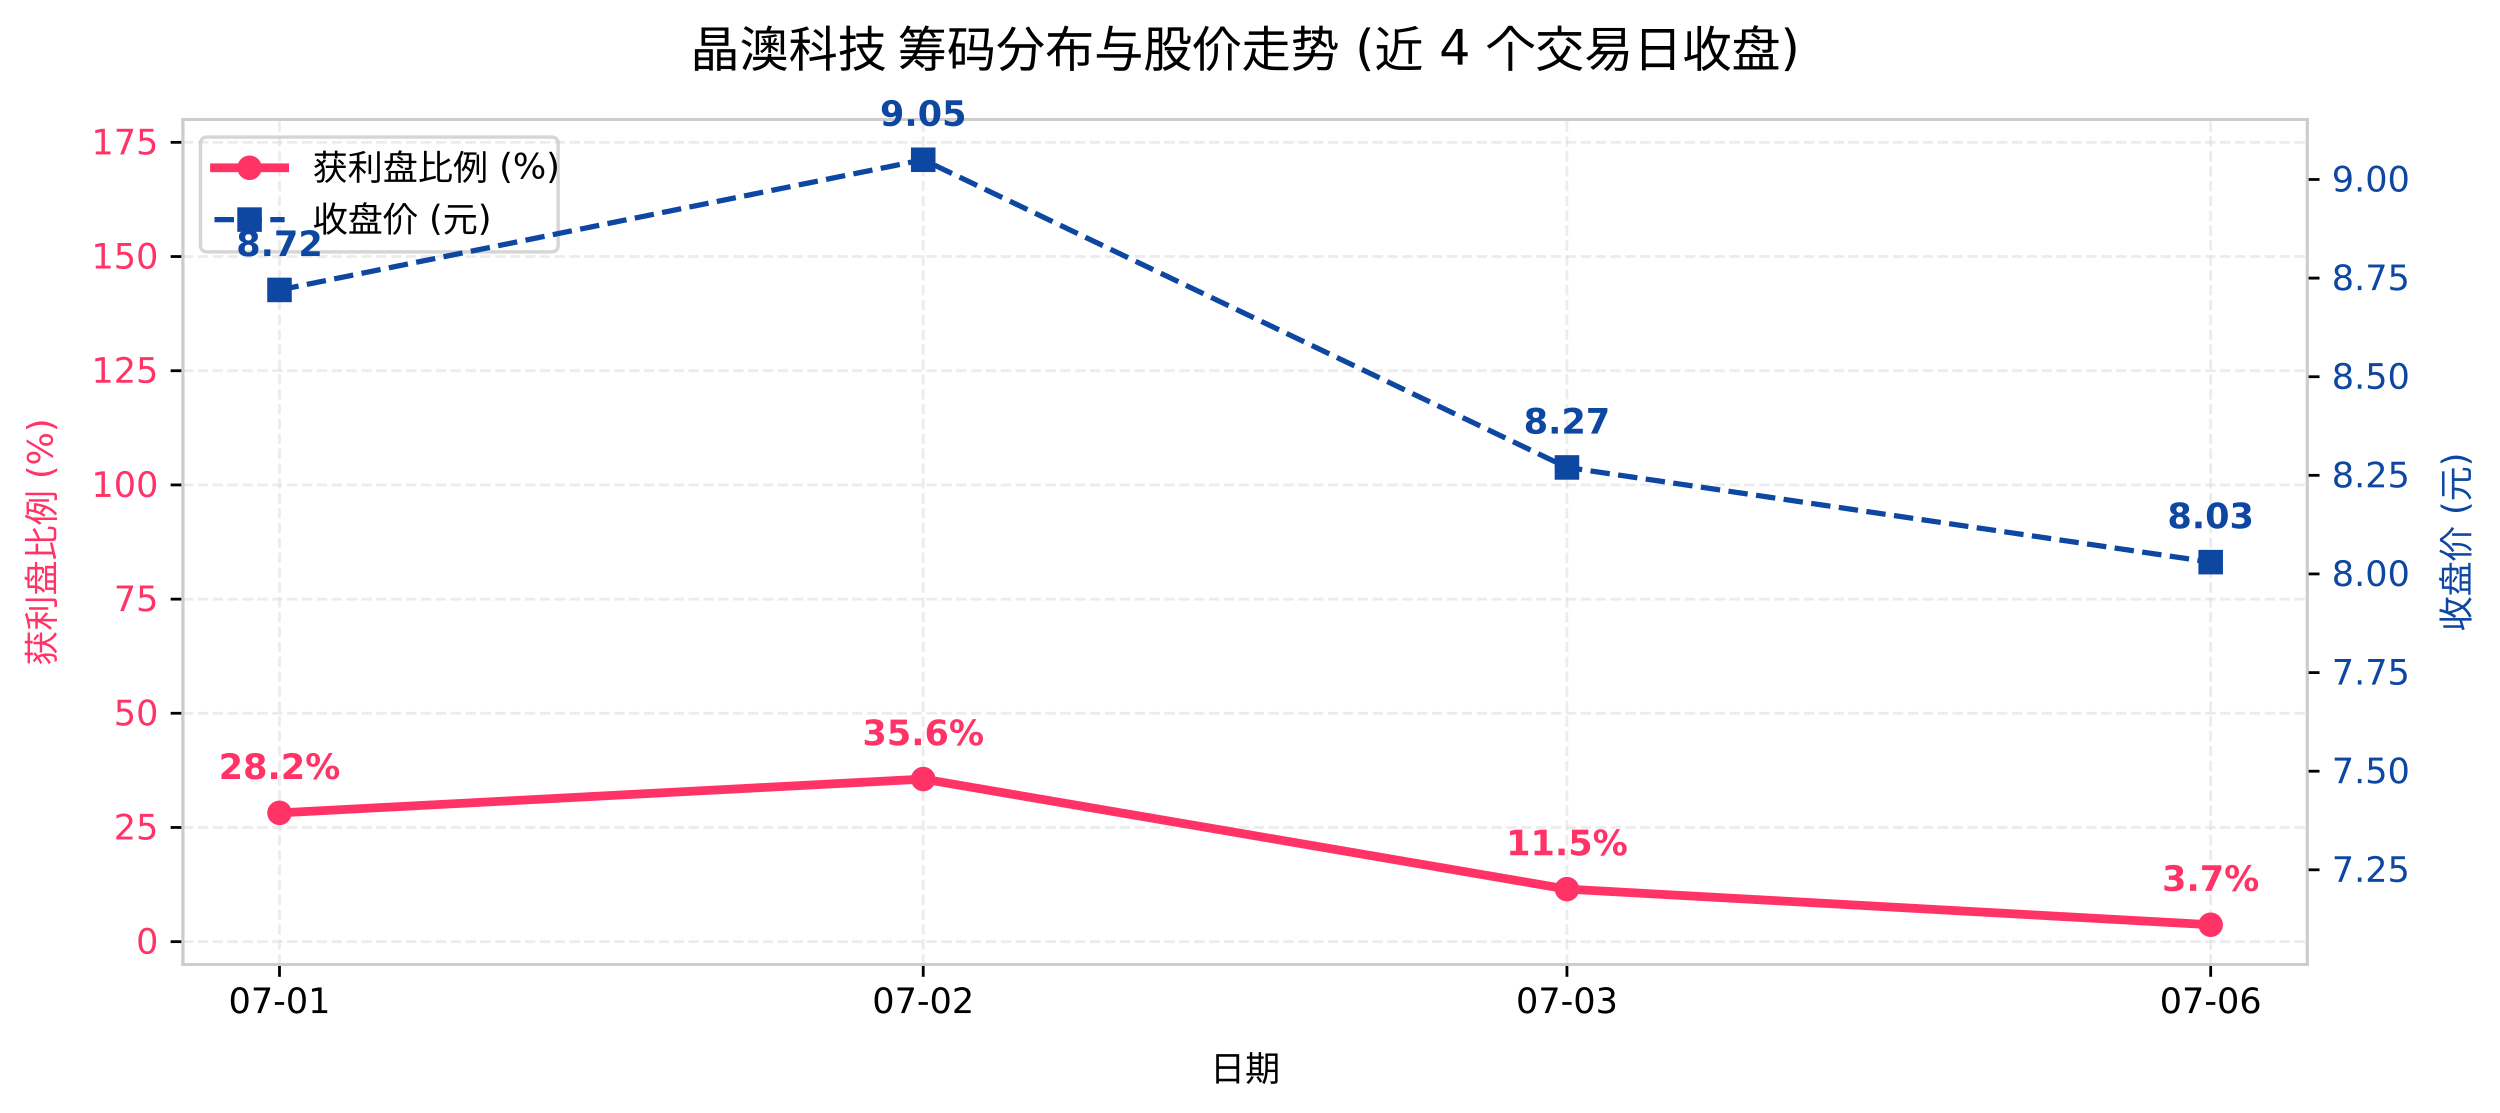
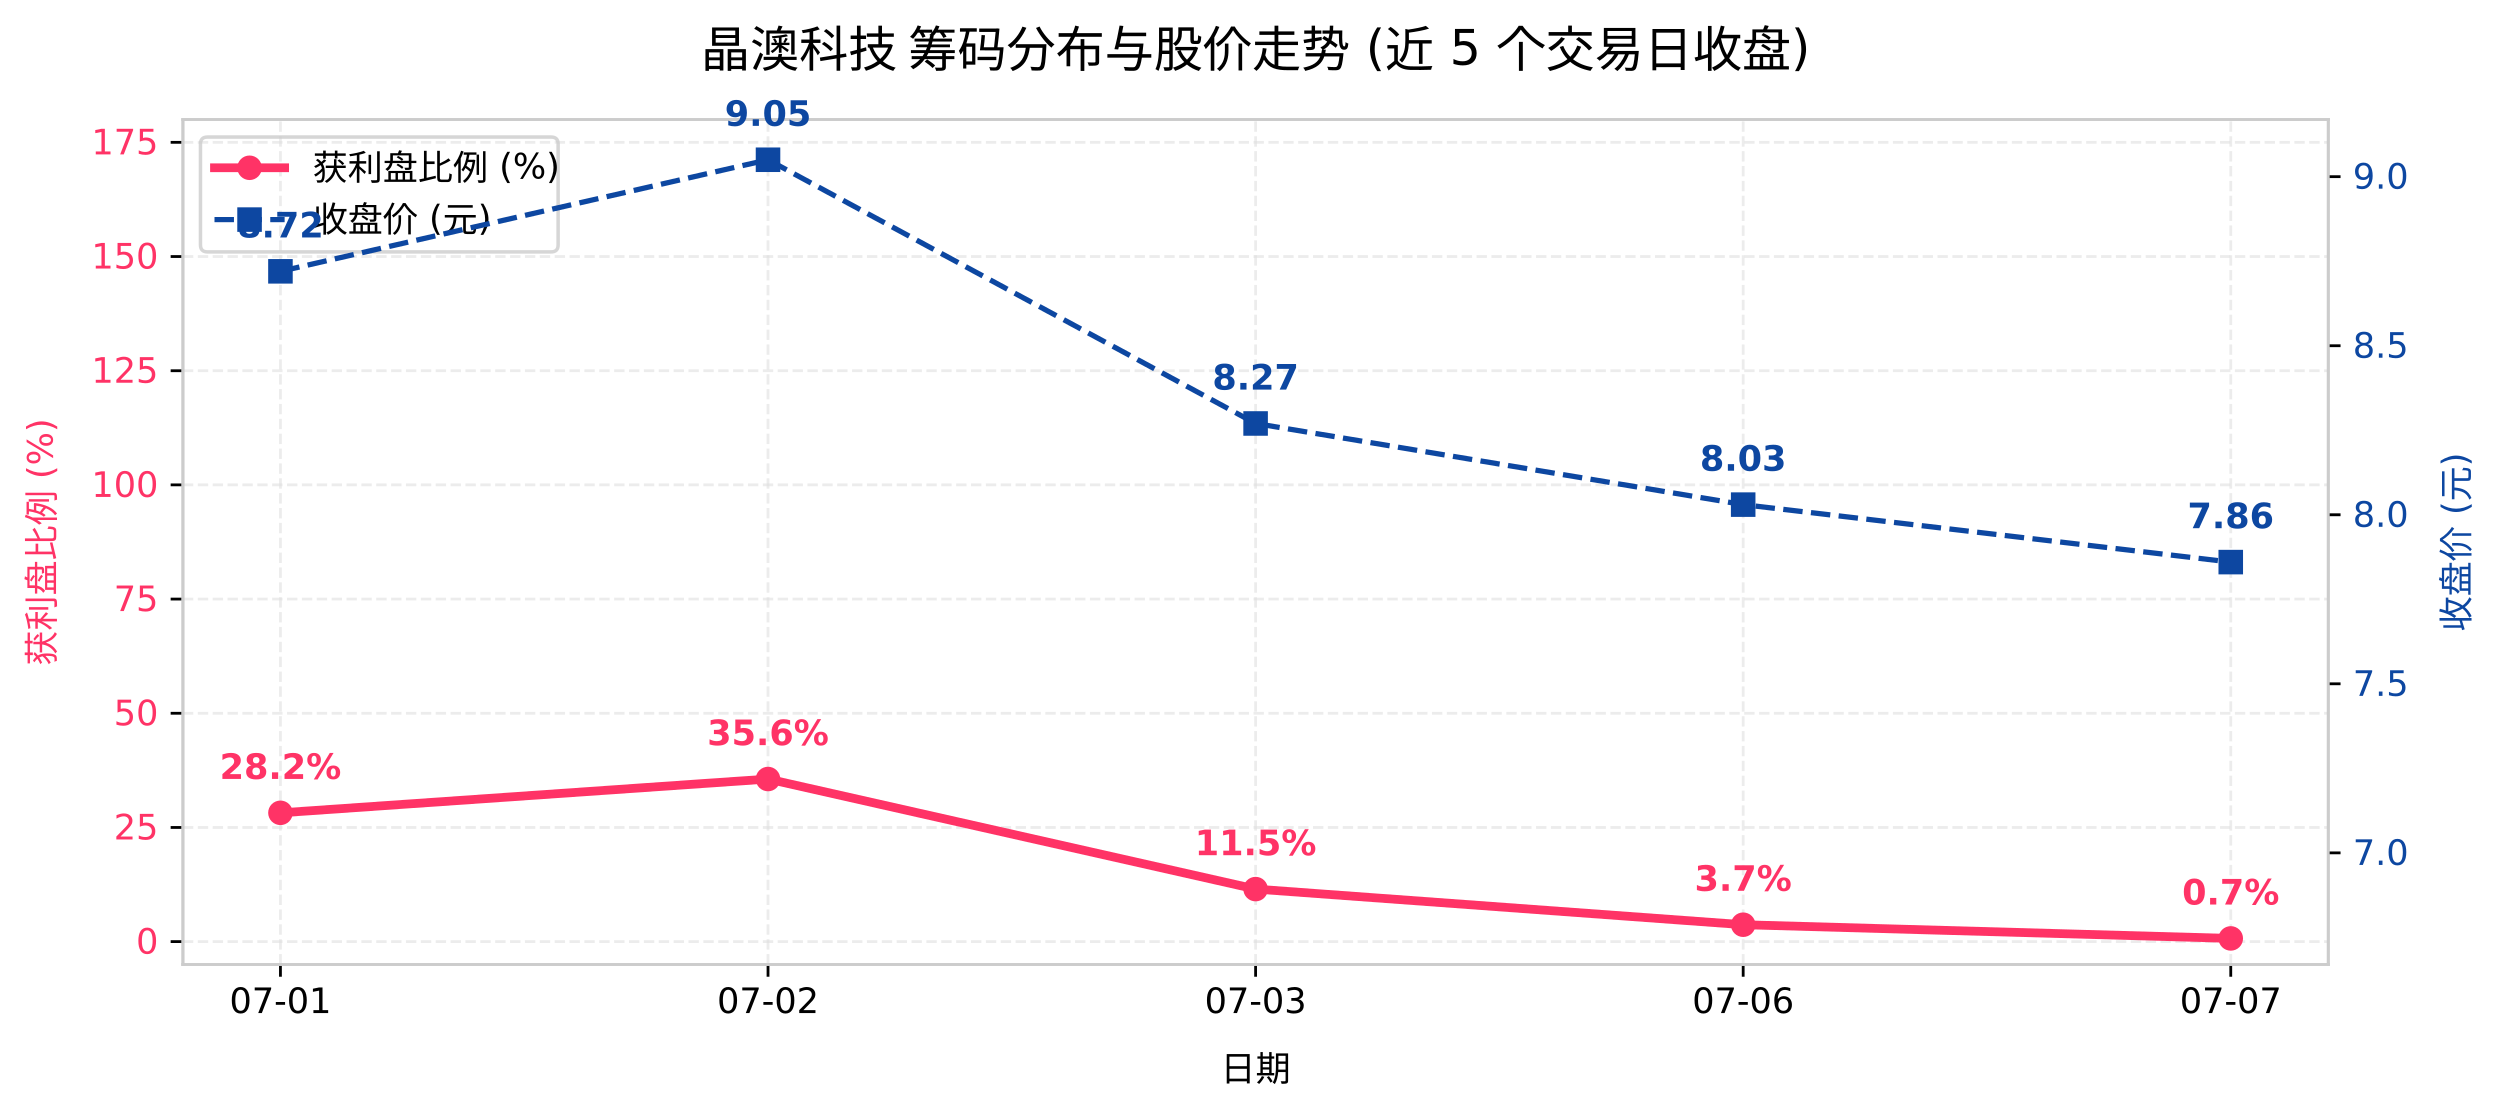
- <svg xmlns="http://www.w3.org/2000/svg" xmlns:xlink="http://www.w3.org/1999/xlink" width="712.848pt" height="317.148pt" viewBox="0 0 712.848 317.148" version="1.1">
+ <svg xmlns="http://www.w3.org/2000/svg" xmlns:xlink="http://www.w3.org/1999/xlink" width="712.881pt" height="317.148pt" viewBox="0 0 712.881 317.148" version="1.1">
  <defs>
    <style type="text/css">*{stroke-linejoin: round; stroke-linecap: butt}</style>
  </defs>
  <g id="figure_1">
    <g id="patch_1">
-       <path d="M 0 317.148  L 712.848 317.148  L 712.848 0  L 0 0  L 0 317.148  z " style="fill: none" />
+       <path d="M 0 317.148  L 712.881 317.148  L 712.881 0  L 0 0  L 0 317.148  z " style="fill: none" />
    </g>
    <g id="axes_1">
      <g id="patch_2">
-         <path d="M 52.163 275.017  L 657.883 275.017  L 657.883 34.08  L 52.163 34.08  L 52.163 275.017  z " style="fill: none" />
+         <path d="M 52.163 275.017  L 663.913 275.017  L 663.913 34.08  L 52.163 34.08  L 52.163 275.017  z " style="fill: none" />
      </g>
      <g id="matplotlib.axis_1">
        <g id="xtick_1">
          <g id="line2d_1">
-             <path d="M 79.695 275.017  L 79.695 34.08  " clip-path="url(#pc506d1675e)" style="fill: none; stroke-dasharray: 2.96,1.28; stroke-dashoffset: 0; stroke: #e0e0e0; stroke-opacity: 0.6; stroke-width: 0.8" />
+             <path d="M 79.969 275.017  L 79.969 34.08  " clip-path="url(#p7e0287c58b)" style="fill: none; stroke-dasharray: 2.96,1.28; stroke-dashoffset: 0; stroke: #e0e0e0; stroke-opacity: 0.6; stroke-width: 0.8" />
          </g>
          <g id="line2d_2">
            <defs>
-               <path id="m7b9b523aff" d="M 0 0  L 0 3.5  " style="stroke: #000000; stroke-width: 0.8" />
+               <path id="mb2f26c8080" d="M 0 0  L 0 3.5  " style="stroke: #000000; stroke-width: 0.8" />
            </defs>
            <g>
-               <use xlink:href="#m7b9b523aff" x="79.695" y="275.017" style="stroke: #000000; stroke-width: 0.8" />
+               <use xlink:href="#mb2f26c8080" x="79.969" y="275.017" style="stroke: #000000; stroke-width: 0.8" />
            </g>
          </g>
          <g id="text_1">
-             <text style="font: 10px 'WenQuanYi Zen Hei', 'DejaVu Sans', 'Arial', sans-serif; text-anchor: middle" x="79.695" y="288.873" transform="rotate(-0 79.69523 288.8728)">07-01</text>
+             <text style="font: 10px 'WenQuanYi Zen Hei', 'DejaVu Sans', 'Arial', sans-serif; text-anchor: middle" x="79.969" y="288.873" transform="rotate(-0 79.96932 288.8728)">07-01</text>
          </g>
        </g>
        <g id="xtick_2">
          <g id="line2d_3">
-             <path d="M 263.247 275.017  L 263.247 34.08  " clip-path="url(#pc506d1675e)" style="fill: none; stroke-dasharray: 2.96,1.28; stroke-dashoffset: 0; stroke: #e0e0e0; stroke-opacity: 0.6; stroke-width: 0.8" />
+             <path d="M 219.003 275.017  L 219.003 34.08  " clip-path="url(#p7e0287c58b)" style="fill: none; stroke-dasharray: 2.96,1.28; stroke-dashoffset: 0; stroke: #e0e0e0; stroke-opacity: 0.6; stroke-width: 0.8" />
          </g>
          <g id="line2d_4">
            <g>
-               <use xlink:href="#m7b9b523aff" x="263.247" y="275.017" style="stroke: #000000; stroke-width: 0.8" />
+               <use xlink:href="#mb2f26c8080" x="219.003" y="275.017" style="stroke: #000000; stroke-width: 0.8" />
            </g>
          </g>
          <g id="text_2">
-             <text style="font: 10px 'WenQuanYi Zen Hei', 'DejaVu Sans', 'Arial', sans-serif; text-anchor: middle" x="263.247" y="288.873" transform="rotate(-0 263.2467 288.8728)">07-02</text>
+             <text style="font: 10px 'WenQuanYi Zen Hei', 'DejaVu Sans', 'Arial', sans-serif; text-anchor: middle" x="219.003" y="288.873" transform="rotate(-0 219.0034 288.8728)">07-02</text>
          </g>
        </g>
        <g id="xtick_3">
          <g id="line2d_5">
-             <path d="M 446.798 275.017  L 446.798 34.08  " clip-path="url(#pc506d1675e)" style="fill: none; stroke-dasharray: 2.96,1.28; stroke-dashoffset: 0; stroke: #e0e0e0; stroke-opacity: 0.6; stroke-width: 0.8" />
+             <path d="M 358.038 275.017  L 358.038 34.08  " clip-path="url(#p7e0287c58b)" style="fill: none; stroke-dasharray: 2.96,1.28; stroke-dashoffset: 0; stroke: #e0e0e0; stroke-opacity: 0.6; stroke-width: 0.8" />
          </g>
          <g id="line2d_6">
            <g>
-               <use xlink:href="#m7b9b523aff" x="446.798" y="275.017" style="stroke: #000000; stroke-width: 0.8" />
+               <use xlink:href="#mb2f26c8080" x="358.038" y="275.017" style="stroke: #000000; stroke-width: 0.8" />
            </g>
          </g>
          <g id="text_3">
-             <text style="font: 10px 'WenQuanYi Zen Hei', 'DejaVu Sans', 'Arial', sans-serif; text-anchor: middle" x="446.798" y="288.873" transform="rotate(-0 446.7983 288.8728)">07-03</text>
+             <text style="font: 10px 'WenQuanYi Zen Hei', 'DejaVu Sans', 'Arial', sans-serif; text-anchor: middle" x="358.038" y="288.873" transform="rotate(-0 358.0375 288.8728)">07-03</text>
          </g>
        </g>
        <g id="xtick_4">
          <g id="line2d_7">
-             <path d="M 630.35 275.017  L 630.35 34.08  " clip-path="url(#pc506d1675e)" style="fill: none; stroke-dasharray: 2.96,1.28; stroke-dashoffset: 0; stroke: #e0e0e0; stroke-opacity: 0.6; stroke-width: 0.8" />
+             <path d="M 497.072 275.017  L 497.072 34.08  " clip-path="url(#p7e0287c58b)" style="fill: none; stroke-dasharray: 2.96,1.28; stroke-dashoffset: 0; stroke: #e0e0e0; stroke-opacity: 0.6; stroke-width: 0.8" />
          </g>
          <g id="line2d_8">
            <g>
-               <use xlink:href="#m7b9b523aff" x="630.35" y="275.017" style="stroke: #000000; stroke-width: 0.8" />
+               <use xlink:href="#mb2f26c8080" x="497.072" y="275.017" style="stroke: #000000; stroke-width: 0.8" />
            </g>
          </g>
          <g id="text_4">
-             <text style="font: 10px 'WenQuanYi Zen Hei', 'DejaVu Sans', 'Arial', sans-serif; text-anchor: middle" x="630.35" y="288.873" transform="rotate(-0 630.3498 288.8728)">07-06</text>
-           </g>
-         </g>
-         <g id="text_5">
-           <text style="font: 10px 'WenQuanYi Zen Hei', 'DejaVu Sans', 'Arial', sans-serif; text-anchor: middle" x="355.022" y="308.287" transform="rotate(-0 355.0225 308.2869)">日期</text>
+             <text style="font: 10px 'WenQuanYi Zen Hei', 'DejaVu Sans', 'Arial', sans-serif; text-anchor: middle" x="497.072" y="288.873" transform="rotate(-0 497.0716 288.8728)">07-06</text>
+           </g>
+         </g>
+         <g id="xtick_5">
+           <g id="line2d_9">
+             <path d="M 636.106 275.017  L 636.106 34.08  " clip-path="url(#p7e0287c58b)" style="fill: none; stroke-dasharray: 2.96,1.28; stroke-dashoffset: 0; stroke: #e0e0e0; stroke-opacity: 0.6; stroke-width: 0.8" />
+           </g>
+           <g id="line2d_10">
+             <g>
+               <use xlink:href="#mb2f26c8080" x="636.106" y="275.017" style="stroke: #000000; stroke-width: 0.8" />
+             </g>
+           </g>
+           <g id="text_5">
+             <text style="font: 10px 'WenQuanYi Zen Hei', 'DejaVu Sans', 'Arial', sans-serif; text-anchor: middle" x="636.106" y="288.873" transform="rotate(-0 636.1057 288.8728)">07-07</text>
+           </g>
+         </g>
+         <g id="text_6">
+           <text style="font: 10px 'WenQuanYi Zen Hei', 'DejaVu Sans', 'Arial', sans-serif; text-anchor: middle" x="358.038" y="308.287" transform="rotate(-0 358.0375 308.2869)">日期</text>
        </g>
      </g>
      <g id="matplotlib.axis_2">
        <g id="ytick_1">
-           <g id="line2d_9">
-             <path d="M 52.163 268.505  L 657.883 268.505  " clip-path="url(#pc506d1675e)" style="fill: none; stroke-dasharray: 2.96,1.28; stroke-dashoffset: 0; stroke: #e0e0e0; stroke-opacity: 0.6; stroke-width: 0.8" />
-           </g>
-           <g id="line2d_10">
+           <g id="line2d_11">
+             <path d="M 52.163 268.505  L 663.913 268.505  " clip-path="url(#p7e0287c58b)" style="fill: none; stroke-dasharray: 2.96,1.28; stroke-dashoffset: 0; stroke: #e0e0e0; stroke-opacity: 0.6; stroke-width: 0.8" />
+           </g>
+           <g id="line2d_12">
            <defs>
-               <path id="mdefceb55d6" d="M 0 0  L -3.5 0  " style="stroke: #000000; stroke-width: 0.8" />
+               <path id="ma5057612c3" d="M 0 0  L -3.5 0  " style="stroke: #000000; stroke-width: 0.8" />
            </defs>
            <g>
-               <use xlink:href="#mdefceb55d6" x="52.163" y="268.505" style="stroke: #000000; stroke-width: 0.8" />
-             </g>
-           </g>
-           <g id="text_6">
+               <use xlink:href="#ma5057612c3" x="52.163" y="268.505" style="stroke: #000000; stroke-width: 0.8" />
+             </g>
+           </g>
+           <g id="text_7">
            <text style="fill: #ff3366; font: 10px 'WenQuanYi Zen Hei', 'DejaVu Sans', 'Arial', sans-serif; text-anchor: end" x="45.163" y="271.933" transform="rotate(-0 45.1625 271.9329)">0</text>
          </g>
        </g>
        <g id="ytick_2">
-           <g id="line2d_11">
-             <path d="M 52.163 235.946  L 657.883 235.946  " clip-path="url(#pc506d1675e)" style="fill: none; stroke-dasharray: 2.96,1.28; stroke-dashoffset: 0; stroke: #e0e0e0; stroke-opacity: 0.6; stroke-width: 0.8" />
-           </g>
-           <g id="line2d_12">
-             <g>
-               <use xlink:href="#mdefceb55d6" x="52.163" y="235.946" style="stroke: #000000; stroke-width: 0.8" />
-             </g>
-           </g>
-           <g id="text_7">
+           <g id="line2d_13">
+             <path d="M 52.163 235.946  L 663.913 235.946  " clip-path="url(#p7e0287c58b)" style="fill: none; stroke-dasharray: 2.96,1.28; stroke-dashoffset: 0; stroke: #e0e0e0; stroke-opacity: 0.6; stroke-width: 0.8" />
+           </g>
+           <g id="line2d_14">
+             <g>
+               <use xlink:href="#ma5057612c3" x="52.163" y="235.946" style="stroke: #000000; stroke-width: 0.8" />
+             </g>
+           </g>
+           <g id="text_8">
            <text style="fill: #ff3366; font: 10px 'WenQuanYi Zen Hei', 'DejaVu Sans', 'Arial', sans-serif; text-anchor: end" x="45.163" y="239.374" transform="rotate(-0 45.1625 239.3739)">25</text>
          </g>
        </g>
        <g id="ytick_3">
-           <g id="line2d_13">
-             <path d="M 52.163 203.387  L 657.883 203.387  " clip-path="url(#pc506d1675e)" style="fill: none; stroke-dasharray: 2.96,1.28; stroke-dashoffset: 0; stroke: #e0e0e0; stroke-opacity: 0.6; stroke-width: 0.8" />
-           </g>
-           <g id="line2d_14">
-             <g>
-               <use xlink:href="#mdefceb55d6" x="52.163" y="203.387" style="stroke: #000000; stroke-width: 0.8" />
-             </g>
-           </g>
-           <g id="text_8">
+           <g id="line2d_15">
+             <path d="M 52.163 203.387  L 663.913 203.387  " clip-path="url(#p7e0287c58b)" style="fill: none; stroke-dasharray: 2.96,1.28; stroke-dashoffset: 0; stroke: #e0e0e0; stroke-opacity: 0.6; stroke-width: 0.8" />
+           </g>
+           <g id="line2d_16">
+             <g>
+               <use xlink:href="#ma5057612c3" x="52.163" y="203.387" style="stroke: #000000; stroke-width: 0.8" />
+             </g>
+           </g>
+           <g id="text_9">
            <text style="fill: #ff3366; font: 10px 'WenQuanYi Zen Hei', 'DejaVu Sans', 'Arial', sans-serif; text-anchor: end" x="45.163" y="206.815" transform="rotate(-0 45.1625 206.815)">50</text>
          </g>
        </g>
        <g id="ytick_4">
-           <g id="line2d_15">
-             <path d="M 52.163 170.828  L 657.883 170.828  " clip-path="url(#pc506d1675e)" style="fill: none; stroke-dasharray: 2.96,1.28; stroke-dashoffset: 0; stroke: #e0e0e0; stroke-opacity: 0.6; stroke-width: 0.8" />
-           </g>
-           <g id="line2d_16">
-             <g>
-               <use xlink:href="#mdefceb55d6" x="52.163" y="170.828" style="stroke: #000000; stroke-width: 0.8" />
-             </g>
-           </g>
-           <g id="text_9">
+           <g id="line2d_17">
+             <path d="M 52.163 170.828  L 663.913 170.828  " clip-path="url(#p7e0287c58b)" style="fill: none; stroke-dasharray: 2.96,1.28; stroke-dashoffset: 0; stroke: #e0e0e0; stroke-opacity: 0.6; stroke-width: 0.8" />
+           </g>
+           <g id="line2d_18">
+             <g>
+               <use xlink:href="#ma5057612c3" x="52.163" y="170.828" style="stroke: #000000; stroke-width: 0.8" />
+             </g>
+           </g>
+           <g id="text_10">
            <text style="fill: #ff3366; font: 10px 'WenQuanYi Zen Hei', 'DejaVu Sans', 'Arial', sans-serif; text-anchor: end" x="45.163" y="174.256" transform="rotate(-0 45.1625 174.256)">75</text>
          </g>
        </g>
        <g id="ytick_5">
-           <g id="line2d_17">
-             <path d="M 52.163 138.269  L 657.883 138.269  " clip-path="url(#pc506d1675e)" style="fill: none; stroke-dasharray: 2.96,1.28; stroke-dashoffset: 0; stroke: #e0e0e0; stroke-opacity: 0.6; stroke-width: 0.8" />
-           </g>
-           <g id="line2d_18">
-             <g>
-               <use xlink:href="#mdefceb55d6" x="52.163" y="138.269" style="stroke: #000000; stroke-width: 0.8" />
-             </g>
-           </g>
-           <g id="text_10">
+           <g id="line2d_19">
+             <path d="M 52.163 138.269  L 663.913 138.269  " clip-path="url(#p7e0287c58b)" style="fill: none; stroke-dasharray: 2.96,1.28; stroke-dashoffset: 0; stroke: #e0e0e0; stroke-opacity: 0.6; stroke-width: 0.8" />
+           </g>
+           <g id="line2d_20">
+             <g>
+               <use xlink:href="#ma5057612c3" x="52.163" y="138.269" style="stroke: #000000; stroke-width: 0.8" />
+             </g>
+           </g>
+           <g id="text_11">
            <text style="fill: #ff3366; font: 10px 'WenQuanYi Zen Hei', 'DejaVu Sans', 'Arial', sans-serif; text-anchor: end" x="45.163" y="141.697" transform="rotate(-0 45.1625 141.6971)">100</text>
          </g>
        </g>
        <g id="ytick_6">
-           <g id="line2d_19">
-             <path d="M 52.163 105.71  L 657.883 105.71  " clip-path="url(#pc506d1675e)" style="fill: none; stroke-dasharray: 2.96,1.28; stroke-dashoffset: 0; stroke: #e0e0e0; stroke-opacity: 0.6; stroke-width: 0.8" />
-           </g>
-           <g id="line2d_20">
-             <g>
-               <use xlink:href="#mdefceb55d6" x="52.163" y="105.71" style="stroke: #000000; stroke-width: 0.8" />
-             </g>
-           </g>
-           <g id="text_11">
+           <g id="line2d_21">
+             <path d="M 52.163 105.71  L 663.913 105.71  " clip-path="url(#p7e0287c58b)" style="fill: none; stroke-dasharray: 2.96,1.28; stroke-dashoffset: 0; stroke: #e0e0e0; stroke-opacity: 0.6; stroke-width: 0.8" />
+           </g>
+           <g id="line2d_22">
+             <g>
+               <use xlink:href="#ma5057612c3" x="52.163" y="105.71" style="stroke: #000000; stroke-width: 0.8" />
+             </g>
+           </g>
+           <g id="text_12">
            <text style="fill: #ff3366; font: 10px 'WenQuanYi Zen Hei', 'DejaVu Sans', 'Arial', sans-serif; text-anchor: end" x="45.163" y="109.138" transform="rotate(-0 45.1625 109.1381)">125</text>
          </g>
        </g>
        <g id="ytick_7">
-           <g id="line2d_21">
-             <path d="M 52.163 73.151  L 657.883 73.151  " clip-path="url(#pc506d1675e)" style="fill: none; stroke-dasharray: 2.96,1.28; stroke-dashoffset: 0; stroke: #e0e0e0; stroke-opacity: 0.6; stroke-width: 0.8" />
-           </g>
-           <g id="line2d_22">
-             <g>
-               <use xlink:href="#mdefceb55d6" x="52.163" y="73.151" style="stroke: #000000; stroke-width: 0.8" />
-             </g>
-           </g>
-           <g id="text_12">
+           <g id="line2d_23">
+             <path d="M 52.163 73.151  L 663.913 73.151  " clip-path="url(#p7e0287c58b)" style="fill: none; stroke-dasharray: 2.96,1.28; stroke-dashoffset: 0; stroke: #e0e0e0; stroke-opacity: 0.6; stroke-width: 0.8" />
+           </g>
+           <g id="line2d_24">
+             <g>
+               <use xlink:href="#ma5057612c3" x="52.163" y="73.151" style="stroke: #000000; stroke-width: 0.8" />
+             </g>
+           </g>
+           <g id="text_13">
            <text style="fill: #ff3366; font: 10px 'WenQuanYi Zen Hei', 'DejaVu Sans', 'Arial', sans-serif; text-anchor: end" x="45.163" y="76.579" transform="rotate(-0 45.1625 76.57918)">150</text>
          </g>
        </g>
        <g id="ytick_8">
-           <g id="line2d_23">
-             <path d="M 52.163 40.592  L 657.883 40.592  " clip-path="url(#pc506d1675e)" style="fill: none; stroke-dasharray: 2.96,1.28; stroke-dashoffset: 0; stroke: #e0e0e0; stroke-opacity: 0.6; stroke-width: 0.8" />
-           </g>
-           <g id="line2d_24">
-             <g>
-               <use xlink:href="#mdefceb55d6" x="52.163" y="40.592" style="stroke: #000000; stroke-width: 0.8" />
-             </g>
-           </g>
-           <g id="text_13">
+           <g id="line2d_25">
+             <path d="M 52.163 40.592  L 663.913 40.592  " clip-path="url(#p7e0287c58b)" style="fill: none; stroke-dasharray: 2.96,1.28; stroke-dashoffset: 0; stroke: #e0e0e0; stroke-opacity: 0.6; stroke-width: 0.8" />
+           </g>
+           <g id="line2d_26">
+             <g>
+               <use xlink:href="#ma5057612c3" x="52.163" y="40.592" style="stroke: #000000; stroke-width: 0.8" />
+             </g>
+           </g>
+           <g id="text_14">
            <text style="fill: #ff3366; font: 10px 'WenQuanYi Zen Hei', 'DejaVu Sans', 'Arial', sans-serif; text-anchor: end" x="45.163" y="44.02" transform="rotate(-0 45.1625 44.02023)">175</text>
          </g>
        </g>
-         <g id="text_14">
+         <g id="text_15">
          <text style="fill: #ff3366; font: 10px 'WenQuanYi Zen Hei', 'DejaVu Sans', 'Arial', sans-serif; text-anchor: middle" x="15.463" y="154.548" transform="rotate(-90 15.4625 154.5484)">获利盘比例 (%)</text>
        </g>
      </g>
-       <g id="line2d_25">
-         <path d="M 79.695 231.778  L 263.247 222.141  L 446.798 253.528  L 630.35 263.686  " clip-path="url(#pc506d1675e)" style="fill: none; stroke: #ff3366; stroke-width: 2.5; stroke-linecap: square" />
+       <g id="line2d_27">
+         <path d="M 79.969 231.778  L 219.003 222.141  L 358.038 253.528  L 497.072 263.686  L 636.106 267.593  " clip-path="url(#p7e0287c58b)" style="fill: none; stroke: #ff3366; stroke-width: 2.5; stroke-linecap: square" />
        <defs>
-           <path id="m6bfcfc3885" d="M 0 3  C 0.796 3 1.559 2.684 2.121 2.121  C 2.684 1.559 3 0.796 3 0  C 3 -0.796 2.684 -1.559 2.121 -2.121  C 1.559 -2.684 0.796 -3 0 -3  C -0.796 -3 -1.559 -2.684 -2.121 -2.121  C -2.684 -1.559 -3 -0.796 -3 0  C -3 0.796 -2.684 1.559 -2.121 2.121  C -1.559 2.684 -0.796 3 0 3  z " style="stroke: #ff3366" />
+           <path id="mb34282def4" d="M 0 3  C 0.796 3 1.559 2.684 2.121 2.121  C 2.684 1.559 3 0.796 3 0  C 3 -0.796 2.684 -1.559 2.121 -2.121  C 1.559 -2.684 0.796 -3 0 -3  C -0.796 -3 -1.559 -2.684 -2.121 -2.121  C -2.684 -1.559 -3 -0.796 -3 0  C -3 0.796 -2.684 1.559 -2.121 2.121  C -1.559 2.684 -0.796 3 0 3  z " style="stroke: #ff3366" />
        </defs>
-         <g clip-path="url(#pc506d1675e)">
-           <use xlink:href="#m6bfcfc3885" x="79.695" y="231.778" style="fill: #ff3366; stroke: #ff3366" />
-           <use xlink:href="#m6bfcfc3885" x="263.247" y="222.141" style="fill: #ff3366; stroke: #ff3366" />
-           <use xlink:href="#m6bfcfc3885" x="446.798" y="253.528" style="fill: #ff3366; stroke: #ff3366" />
-           <use xlink:href="#m6bfcfc3885" x="630.35" y="263.686" style="fill: #ff3366; stroke: #ff3366" />
+         <g clip-path="url(#p7e0287c58b)">
+           <use xlink:href="#mb34282def4" x="79.969" y="231.778" style="fill: #ff3366; stroke: #ff3366" />
+           <use xlink:href="#mb34282def4" x="219.003" y="222.141" style="fill: #ff3366; stroke: #ff3366" />
+           <use xlink:href="#mb34282def4" x="358.038" y="253.528" style="fill: #ff3366; stroke: #ff3366" />
+           <use xlink:href="#mb34282def4" x="497.072" y="263.686" style="fill: #ff3366; stroke: #ff3366" />
+           <use xlink:href="#mb34282def4" x="636.106" y="267.593" style="fill: #ff3366; stroke: #ff3366" />
        </g>
      </g>
      <g id="patch_3">
        <path d="M 52.163 275.017  L 52.163 34.08  " style="fill: none; stroke: #cccccc; stroke-width: 0.8; stroke-linejoin: miter; stroke-linecap: square" />
      </g>
      <g id="patch_4">
-         <path d="M 657.883 275.017  L 657.883 34.08  " style="fill: none; stroke: #cccccc; stroke-width: 0.8; stroke-linejoin: miter; stroke-linecap: square" />
+         <path d="M 663.913 275.017  L 663.913 34.08  " style="fill: none; stroke: #cccccc; stroke-width: 0.8; stroke-linejoin: miter; stroke-linecap: square" />
      </g>
      <g id="patch_5">
-         <path d="M 52.163 275.017  L 657.883 275.017  " style="fill: none; stroke: #cccccc; stroke-width: 0.8; stroke-linejoin: miter; stroke-linecap: square" />
+         <path d="M 52.163 275.017  L 663.913 275.017  " style="fill: none; stroke: #cccccc; stroke-width: 0.8; stroke-linejoin: miter; stroke-linecap: square" />
      </g>
      <g id="patch_6">
-         <path d="M 52.163 34.08  L 657.883 34.08  " style="fill: none; stroke: #cccccc; stroke-width: 0.8; stroke-linejoin: miter; stroke-linecap: square" />
-       </g>
-       <g id="text_15">
-         <text style="fill: #ff3366; font: 700 10px 'WenQuanYi Zen Hei', 'DejaVu Sans', 'Arial', sans-serif; text-anchor: middle" x="79.695" y="222.117" transform="rotate(-0 79.69523 222.1173)">28.2%</text>
+         <path d="M 52.163 34.08  L 663.913 34.08  " style="fill: none; stroke: #cccccc; stroke-width: 0.8; stroke-linejoin: miter; stroke-linecap: square" />
      </g>
      <g id="text_16">
-         <text style="fill: #ff3366; font: 700 10px 'WenQuanYi Zen Hei', 'DejaVu Sans', 'Arial', sans-serif; text-anchor: middle" x="263.247" y="212.48" transform="rotate(-0 263.2467 212.4799)">35.6%</text>
+         <text style="fill: #ff3366; font: 700 10px 'WenQuanYi Zen Hei', 'DejaVu Sans', 'Arial', sans-serif; text-anchor: middle" x="79.969" y="222.117" transform="rotate(-0 79.96932 222.1173)">28.2%</text>
      </g>
      <g id="text_17">
-         <text style="fill: #ff3366; font: 700 10px 'WenQuanYi Zen Hei', 'DejaVu Sans', 'Arial', sans-serif; text-anchor: middle" x="446.798" y="243.867" transform="rotate(-0 446.7983 243.8667)">11.5%</text>
+         <text style="fill: #ff3366; font: 700 10px 'WenQuanYi Zen Hei', 'DejaVu Sans', 'Arial', sans-serif; text-anchor: middle" x="219.003" y="212.48" transform="rotate(-0 219.0034 212.4799)">35.6%</text>
      </g>
      <g id="text_18">
-         <text style="fill: #ff3366; font: 700 10px 'WenQuanYi Zen Hei', 'DejaVu Sans', 'Arial', sans-serif; text-anchor: middle" x="630.35" y="254.025" transform="rotate(-0 630.3498 254.0251)">3.7%</text>
+         <text style="fill: #ff3366; font: 700 10px 'WenQuanYi Zen Hei', 'DejaVu Sans', 'Arial', sans-serif; text-anchor: middle" x="358.038" y="243.867" transform="rotate(-0 358.0375 243.8667)">11.5%</text>
+       </g>
+       <g id="text_19">
+         <text style="fill: #ff3366; font: 700 10px 'WenQuanYi Zen Hei', 'DejaVu Sans', 'Arial', sans-serif; text-anchor: middle" x="497.072" y="254.025" transform="rotate(-0 497.0716 254.0251)">3.7%</text>
+       </g>
+       <g id="text_20">
+         <text style="fill: #ff3366; font: 700 10px 'WenQuanYi Zen Hei', 'DejaVu Sans', 'Arial', sans-serif; text-anchor: middle" x="636.106" y="257.932" transform="rotate(-0 636.1057 257.9322)">0.7%</text>
      </g>
      <g id="legend_1">
        <g id="patch_7">
          <path d="M 59.163 71.829  L 157.15 71.829  Q 159.15 71.829 159.15 69.829  L 159.15 41.08  Q 159.15 39.08 157.15 39.08  L 59.163 39.08  Q 57.163 39.08 57.163 41.08  L 57.163 69.829  Q 57.163 71.829 59.163 71.829  L 59.163 71.829  z " style="fill: none; opacity: 0.8; stroke: #cccccc; stroke-linejoin: miter" />
        </g>
-         <g id="line2d_26">
+         <g id="line2d_28">
          <path d="M 61.163 47.843  L 71.162 47.843  L 81.162 47.843  " style="fill: none; stroke: #ff3366; stroke-width: 2.5; stroke-linecap: square" />
          <g>
-             <use xlink:href="#m6bfcfc3885" x="71.162" y="47.843" style="fill: #ff3366; stroke: #ff3366" />
-           </g>
-         </g>
-         <g id="text_19">
+             <use xlink:href="#mb34282def4" x="71.162" y="47.843" style="fill: #ff3366; stroke: #ff3366" />
+           </g>
+         </g>
+         <g id="text_21">
          <text style="font: 10px 'WenQuanYi Zen Hei', 'DejaVu Sans', 'Arial', sans-serif; text-anchor: start" x="89.162" y="51.343" transform="rotate(-0 89.1625 51.34281)">获利盘比例 (%)</text>
        </g>
-         <g id="line2d_27">
+         <g id="line2d_29">
          <path d="M 61.163 62.619  L 71.162 62.619  L 81.162 62.619  " style="fill: none; stroke-dasharray: 5.55,2.4; stroke-dashoffset: 0; stroke: #0d47a1; stroke-width: 1.5" />
          <defs>
-             <path id="m8068a0da9f" d="M -3 3  L 3 3  L 3 -3  L -3 -3  z " style="stroke: #0d47a1; stroke-linejoin: miter" />
+             <path id="mdfb00b6c90" d="M -3 3  L 3 3  L 3 -3  L -3 -3  z " style="stroke: #0d47a1; stroke-linejoin: miter" />
          </defs>
          <g>
-             <use xlink:href="#m8068a0da9f" x="71.162" y="62.619" style="fill: #0d47a1; stroke: #0d47a1; stroke-linejoin: miter" />
-           </g>
-         </g>
-         <g id="text_20">
+             <use xlink:href="#mdfb00b6c90" x="71.162" y="62.619" style="fill: #0d47a1; stroke: #0d47a1; stroke-linejoin: miter" />
+           </g>
+         </g>
+         <g id="text_22">
          <text style="font: 10px 'WenQuanYi Zen Hei', 'DejaVu Sans', 'Arial', sans-serif; text-anchor: start" x="89.162" y="66.119" transform="rotate(-0 89.1625 66.11938)">收盘价 (元)</text>
        </g>
      </g>
    </g>
    <g id="axes_2">
      <g id="matplotlib.axis_3">
        <g id="ytick_9">
-           <g id="line2d_28">
+           <g id="line2d_30">
            <defs>
-               <path id="m65463a5524" d="M 0 0  L 3.5 0  " style="stroke: #000000; stroke-width: 0.8" />
+               <path id="m9886d84e8e" d="M 0 0  L 3.5 0  " style="stroke: #000000; stroke-width: 0.8" />
            </defs>
            <g>
-               <use xlink:href="#m65463a5524" x="657.883" y="248.021" style="stroke: #000000; stroke-width: 0.8" />
-             </g>
-           </g>
-           <g id="text_21">
-             <text style="fill: #0d47a1; font: 10px 'WenQuanYi Zen Hei', 'DejaVu Sans', 'Arial', sans-serif; text-anchor: start" x="664.883" y="251.449" transform="rotate(-0 664.8825 251.449)">7.25</text>
+               <use xlink:href="#m9886d84e8e" x="663.913" y="243.2" style="stroke: #000000; stroke-width: 0.8" />
+             </g>
+           </g>
+           <g id="text_23">
+             <text style="fill: #0d47a1; font: 10px 'WenQuanYi Zen Hei', 'DejaVu Sans', 'Arial', sans-serif; text-anchor: start" x="670.913" y="246.628" transform="rotate(-0 670.9125 246.6284)">7.0</text>
          </g>
        </g>
        <g id="ytick_10">
-           <g id="line2d_29">
-             <g>
-               <use xlink:href="#m65463a5524" x="657.883" y="219.9" style="stroke: #000000; stroke-width: 0.8" />
-             </g>
-           </g>
-           <g id="text_22">
-             <text style="fill: #0d47a1; font: 10px 'WenQuanYi Zen Hei', 'DejaVu Sans', 'Arial', sans-serif; text-anchor: start" x="664.883" y="223.329" transform="rotate(-0 664.8825 223.3286)">7.50</text>
+           <g id="line2d_31">
+             <g>
+               <use xlink:href="#m9886d84e8e" x="663.913" y="194.994" style="stroke: #000000; stroke-width: 0.8" />
+             </g>
+           </g>
+           <g id="text_24">
+             <text style="fill: #0d47a1; font: 10px 'WenQuanYi Zen Hei', 'DejaVu Sans', 'Arial', sans-serif; text-anchor: start" x="670.913" y="198.422" transform="rotate(-0 670.9125 198.4218)">7.5</text>
          </g>
        </g>
        <g id="ytick_11">
-           <g id="line2d_30">
-             <g>
-               <use xlink:href="#m65463a5524" x="657.883" y="191.78" style="stroke: #000000; stroke-width: 0.8" />
-             </g>
-           </g>
-           <g id="text_23">
-             <text style="fill: #0d47a1; font: 10px 'WenQuanYi Zen Hei', 'DejaVu Sans', 'Arial', sans-serif; text-anchor: start" x="664.883" y="195.208" transform="rotate(-0 664.8825 195.2081)">7.75</text>
+           <g id="line2d_32">
+             <g>
+               <use xlink:href="#m9886d84e8e" x="663.913" y="146.787" style="stroke: #000000; stroke-width: 0.8" />
+             </g>
+           </g>
+           <g id="text_25">
+             <text style="fill: #0d47a1; font: 10px 'WenQuanYi Zen Hei', 'DejaVu Sans', 'Arial', sans-serif; text-anchor: start" x="670.913" y="150.215" transform="rotate(-0 670.9125 150.2153)">8.0</text>
          </g>
        </g>
        <g id="ytick_12">
-           <g id="line2d_31">
-             <g>
-               <use xlink:href="#m65463a5524" x="657.883" y="163.659" style="stroke: #000000; stroke-width: 0.8" />
-             </g>
-           </g>
-           <g id="text_24">
-             <text style="fill: #0d47a1; font: 10px 'WenQuanYi Zen Hei', 'DejaVu Sans', 'Arial', sans-serif; text-anchor: start" x="664.883" y="167.088" transform="rotate(-0 664.8825 167.0876)">8.00</text>
+           <g id="line2d_33">
+             <g>
+               <use xlink:href="#m9886d84e8e" x="663.913" y="98.581" style="stroke: #000000; stroke-width: 0.8" />
+             </g>
+           </g>
+           <g id="text_26">
+             <text style="fill: #0d47a1; font: 10px 'WenQuanYi Zen Hei', 'DejaVu Sans', 'Arial', sans-serif; text-anchor: start" x="670.913" y="102.009" transform="rotate(-0 670.9125 102.0088)">8.5</text>
          </g>
        </g>
        <g id="ytick_13">
-           <g id="line2d_32">
-             <g>
-               <use xlink:href="#m65463a5524" x="657.883" y="135.539" style="stroke: #000000; stroke-width: 0.8" />
-             </g>
-           </g>
-           <g id="text_25">
-             <text style="fill: #0d47a1; font: 10px 'WenQuanYi Zen Hei', 'DejaVu Sans', 'Arial', sans-serif; text-anchor: start" x="664.883" y="138.967" transform="rotate(-0 664.8825 138.9671)">8.25</text>
-           </g>
-         </g>
-         <g id="ytick_14">
-           <g id="line2d_33">
-             <g>
-               <use xlink:href="#m65463a5524" x="657.883" y="107.419" style="stroke: #000000; stroke-width: 0.8" />
-             </g>
-           </g>
-           <g id="text_26">
-             <text style="fill: #0d47a1; font: 10px 'WenQuanYi Zen Hei', 'DejaVu Sans', 'Arial', sans-serif; text-anchor: start" x="664.883" y="110.847" transform="rotate(-0 664.8825 110.8466)">8.50</text>
-           </g>
-         </g>
-         <g id="ytick_15">
          <g id="line2d_34">
            <g>
-               <use xlink:href="#m65463a5524" x="657.883" y="79.298" style="stroke: #000000; stroke-width: 0.8" />
+               <use xlink:href="#m9886d84e8e" x="663.913" y="50.374" style="stroke: #000000; stroke-width: 0.8" />
            </g>
          </g>
          <g id="text_27">
-             <text style="fill: #0d47a1; font: 10px 'WenQuanYi Zen Hei', 'DejaVu Sans', 'Arial', sans-serif; text-anchor: start" x="664.883" y="82.726" transform="rotate(-0 664.8825 82.72616)">8.75</text>
-           </g>
-         </g>
-         <g id="ytick_16">
-           <g id="line2d_35">
-             <g>
-               <use xlink:href="#m65463a5524" x="657.883" y="51.178" style="stroke: #000000; stroke-width: 0.8" />
-             </g>
-           </g>
-           <g id="text_28">
-             <text style="fill: #0d47a1; font: 10px 'WenQuanYi Zen Hei', 'DejaVu Sans', 'Arial', sans-serif; text-anchor: start" x="664.883" y="54.606" transform="rotate(-0 664.8825 54.60569)">9.00</text>
-           </g>
-         </g>
-         <g id="text_29">
-           <text style="fill: #0d47a1; font: 10px 'WenQuanYi Zen Hei', 'DejaVu Sans', 'Arial', sans-serif; text-anchor: middle" x="703.939" y="154.548" transform="rotate(-90 703.9388 154.5484)">收盘价 (元)</text>
-         </g>
-       </g>
-       <g id="line2d_36">
-         <path d="M 79.695 82.672  L 263.247 45.553  L 446.798 133.289  L 630.35 160.285  " clip-path="url(#pc506d1675e)" style="fill: none; stroke-dasharray: 5.55,2.4; stroke-dashoffset: 0; stroke: #0d47a1; stroke-width: 1.5" />
-         <g clip-path="url(#pc506d1675e)">
-           <use xlink:href="#m8068a0da9f" x="79.695" y="82.672" style="fill: #0d47a1; stroke: #0d47a1; stroke-linejoin: miter" />
-           <use xlink:href="#m8068a0da9f" x="263.247" y="45.553" style="fill: #0d47a1; stroke: #0d47a1; stroke-linejoin: miter" />
-           <use xlink:href="#m8068a0da9f" x="446.798" y="133.289" style="fill: #0d47a1; stroke: #0d47a1; stroke-linejoin: miter" />
-           <use xlink:href="#m8068a0da9f" x="630.35" y="160.285" style="fill: #0d47a1; stroke: #0d47a1; stroke-linejoin: miter" />
+             <text style="fill: #0d47a1; font: 10px 'WenQuanYi Zen Hei', 'DejaVu Sans', 'Arial', sans-serif; text-anchor: start" x="670.913" y="53.802" transform="rotate(-0 670.9125 53.80225)">9.0</text>
+           </g>
+         </g>
+         <g id="text_28">
+           <text style="fill: #0d47a1; font: 10px 'WenQuanYi Zen Hei', 'DejaVu Sans', 'Arial', sans-serif; text-anchor: middle" x="703.972" y="154.548" transform="rotate(-90 703.9719 154.5484)">收盘价 (元)</text>
+         </g>
+       </g>
+       <g id="line2d_35">
+         <path d="M 79.969 77.37  L 219.003 45.553  L 358.038 120.756  L 497.072 143.895  L 636.106 160.285  " clip-path="url(#p7e0287c58b)" style="fill: none; stroke-dasharray: 5.55,2.4; stroke-dashoffset: 0; stroke: #0d47a1; stroke-width: 1.5" />
+         <g clip-path="url(#p7e0287c58b)">
+           <use xlink:href="#mdfb00b6c90" x="79.969" y="77.37" style="fill: #0d47a1; stroke: #0d47a1; stroke-linejoin: miter" />
+           <use xlink:href="#mdfb00b6c90" x="219.003" y="45.553" style="fill: #0d47a1; stroke: #0d47a1; stroke-linejoin: miter" />
+           <use xlink:href="#mdfb00b6c90" x="358.038" y="120.756" style="fill: #0d47a1; stroke: #0d47a1; stroke-linejoin: miter" />
+           <use xlink:href="#mdfb00b6c90" x="497.072" y="143.895" style="fill: #0d47a1; stroke: #0d47a1; stroke-linejoin: miter" />
+           <use xlink:href="#mdfb00b6c90" x="636.106" y="160.285" style="fill: #0d47a1; stroke: #0d47a1; stroke-linejoin: miter" />
        </g>
      </g>
      <g id="patch_8">
        <path d="M 52.163 275.017  L 52.163 34.08  " style="fill: none; stroke: #cccccc; stroke-width: 0.8; stroke-linejoin: miter; stroke-linecap: square" />
      </g>
      <g id="patch_9">
-         <path d="M 657.883 275.017  L 657.883 34.08  " style="fill: none; stroke: #cccccc; stroke-width: 0.8; stroke-linejoin: miter; stroke-linecap: square" />
+         <path d="M 663.913 275.017  L 663.913 34.08  " style="fill: none; stroke: #cccccc; stroke-width: 0.8; stroke-linejoin: miter; stroke-linecap: square" />
      </g>
      <g id="patch_10">
-         <path d="M 52.163 275.017  L 657.883 275.017  " style="fill: none; stroke: #cccccc; stroke-width: 0.8; stroke-linejoin: miter; stroke-linecap: square" />
+         <path d="M 52.163 275.017  L 663.913 275.017  " style="fill: none; stroke: #cccccc; stroke-width: 0.8; stroke-linejoin: miter; stroke-linecap: square" />
      </g>
      <g id="patch_11">
-         <path d="M 52.163 34.08  L 657.883 34.08  " style="fill: none; stroke: #cccccc; stroke-width: 0.8; stroke-linejoin: miter; stroke-linecap: square" />
+         <path d="M 52.163 34.08  L 663.913 34.08  " style="fill: none; stroke: #cccccc; stroke-width: 0.8; stroke-linejoin: miter; stroke-linecap: square" />
+       </g>
+       <g id="text_29">
+         <text style="fill: #0d47a1; font: 700 10px 'WenQuanYi Zen Hei', 'DejaVu Sans', 'Arial', sans-serif; text-anchor: middle" x="79.969" y="67.709" transform="rotate(-0 79.96932 67.70884)">8.72</text>
      </g>
      <g id="text_30">
-         <text style="fill: #0d47a1; font: 700 10px 'WenQuanYi Zen Hei', 'DejaVu Sans', 'Arial', sans-serif; text-anchor: middle" x="79.695" y="73.012" transform="rotate(-0 79.69523 73.01156)">8.72</text>
+         <text style="fill: #0d47a1; font: 700 10px 'WenQuanYi Zen Hei', 'DejaVu Sans', 'Arial', sans-serif; text-anchor: middle" x="219.003" y="35.893" transform="rotate(-0 219.0034 35.89253)">9.05</text>
      </g>
      <g id="text_31">
-         <text style="fill: #0d47a1; font: 700 10px 'WenQuanYi Zen Hei', 'DejaVu Sans', 'Arial', sans-serif; text-anchor: middle" x="263.247" y="35.893" transform="rotate(-0 263.2467 35.89253)">9.05</text>
+         <text style="fill: #0d47a1; font: 700 10px 'WenQuanYi Zen Hei', 'DejaVu Sans', 'Arial', sans-serif; text-anchor: middle" x="358.038" y="111.095" transform="rotate(-0 358.0375 111.0947)">8.27</text>
      </g>
      <g id="text_32">
-         <text style="fill: #0d47a1; font: 700 10px 'WenQuanYi Zen Hei', 'DejaVu Sans', 'Arial', sans-serif; text-anchor: middle" x="446.798" y="123.628" transform="rotate(-0 446.7983 123.6284)">8.27</text>
+         <text style="fill: #0d47a1; font: 700 10px 'WenQuanYi Zen Hei', 'DejaVu Sans', 'Arial', sans-serif; text-anchor: middle" x="497.072" y="134.234" transform="rotate(-0 497.0716 134.2339)">8.03</text>
      </g>
      <g id="text_33">
-         <text style="fill: #0d47a1; font: 700 10px 'WenQuanYi Zen Hei', 'DejaVu Sans', 'Arial', sans-serif; text-anchor: middle" x="630.35" y="150.624" transform="rotate(-0 630.3498 150.6241)">8.03</text>
+         <text style="fill: #0d47a1; font: 700 10px 'WenQuanYi Zen Hei', 'DejaVu Sans', 'Arial', sans-serif; text-anchor: middle" x="636.106" y="150.624" transform="rotate(-0 636.1057 150.6241)">7.86</text>
      </g>
      <g id="text_34">
-         <text style="font: 14px 'WenQuanYi Zen Hei', 'DejaVu Sans', 'Arial', sans-serif; text-anchor: middle" x="355.022" y="19.08" transform="rotate(-0 355.0225 19.08031)">晶澳科技 筹码分布与股价走势 (近 4 个交易日收盘)</text>
+         <text style="font: 14px 'WenQuanYi Zen Hei', 'DejaVu Sans', 'Arial', sans-serif; text-anchor: middle" x="358.038" y="19.08" transform="rotate(-0 358.0375 19.08031)">晶澳科技 筹码分布与股价走势 (近 5 个交易日收盘)</text>
      </g>
    </g>
  </g>
  <defs>
-     <clipPath id="pc506d1675e">
-       <rect x="52.163" y="34.08" width="605.72" height="240.936" />
+     <clipPath id="p7e0287c58b">
+       <rect x="52.163" y="34.08" width="611.75" height="240.936" />
    </clipPath>
  </defs>
</svg>
